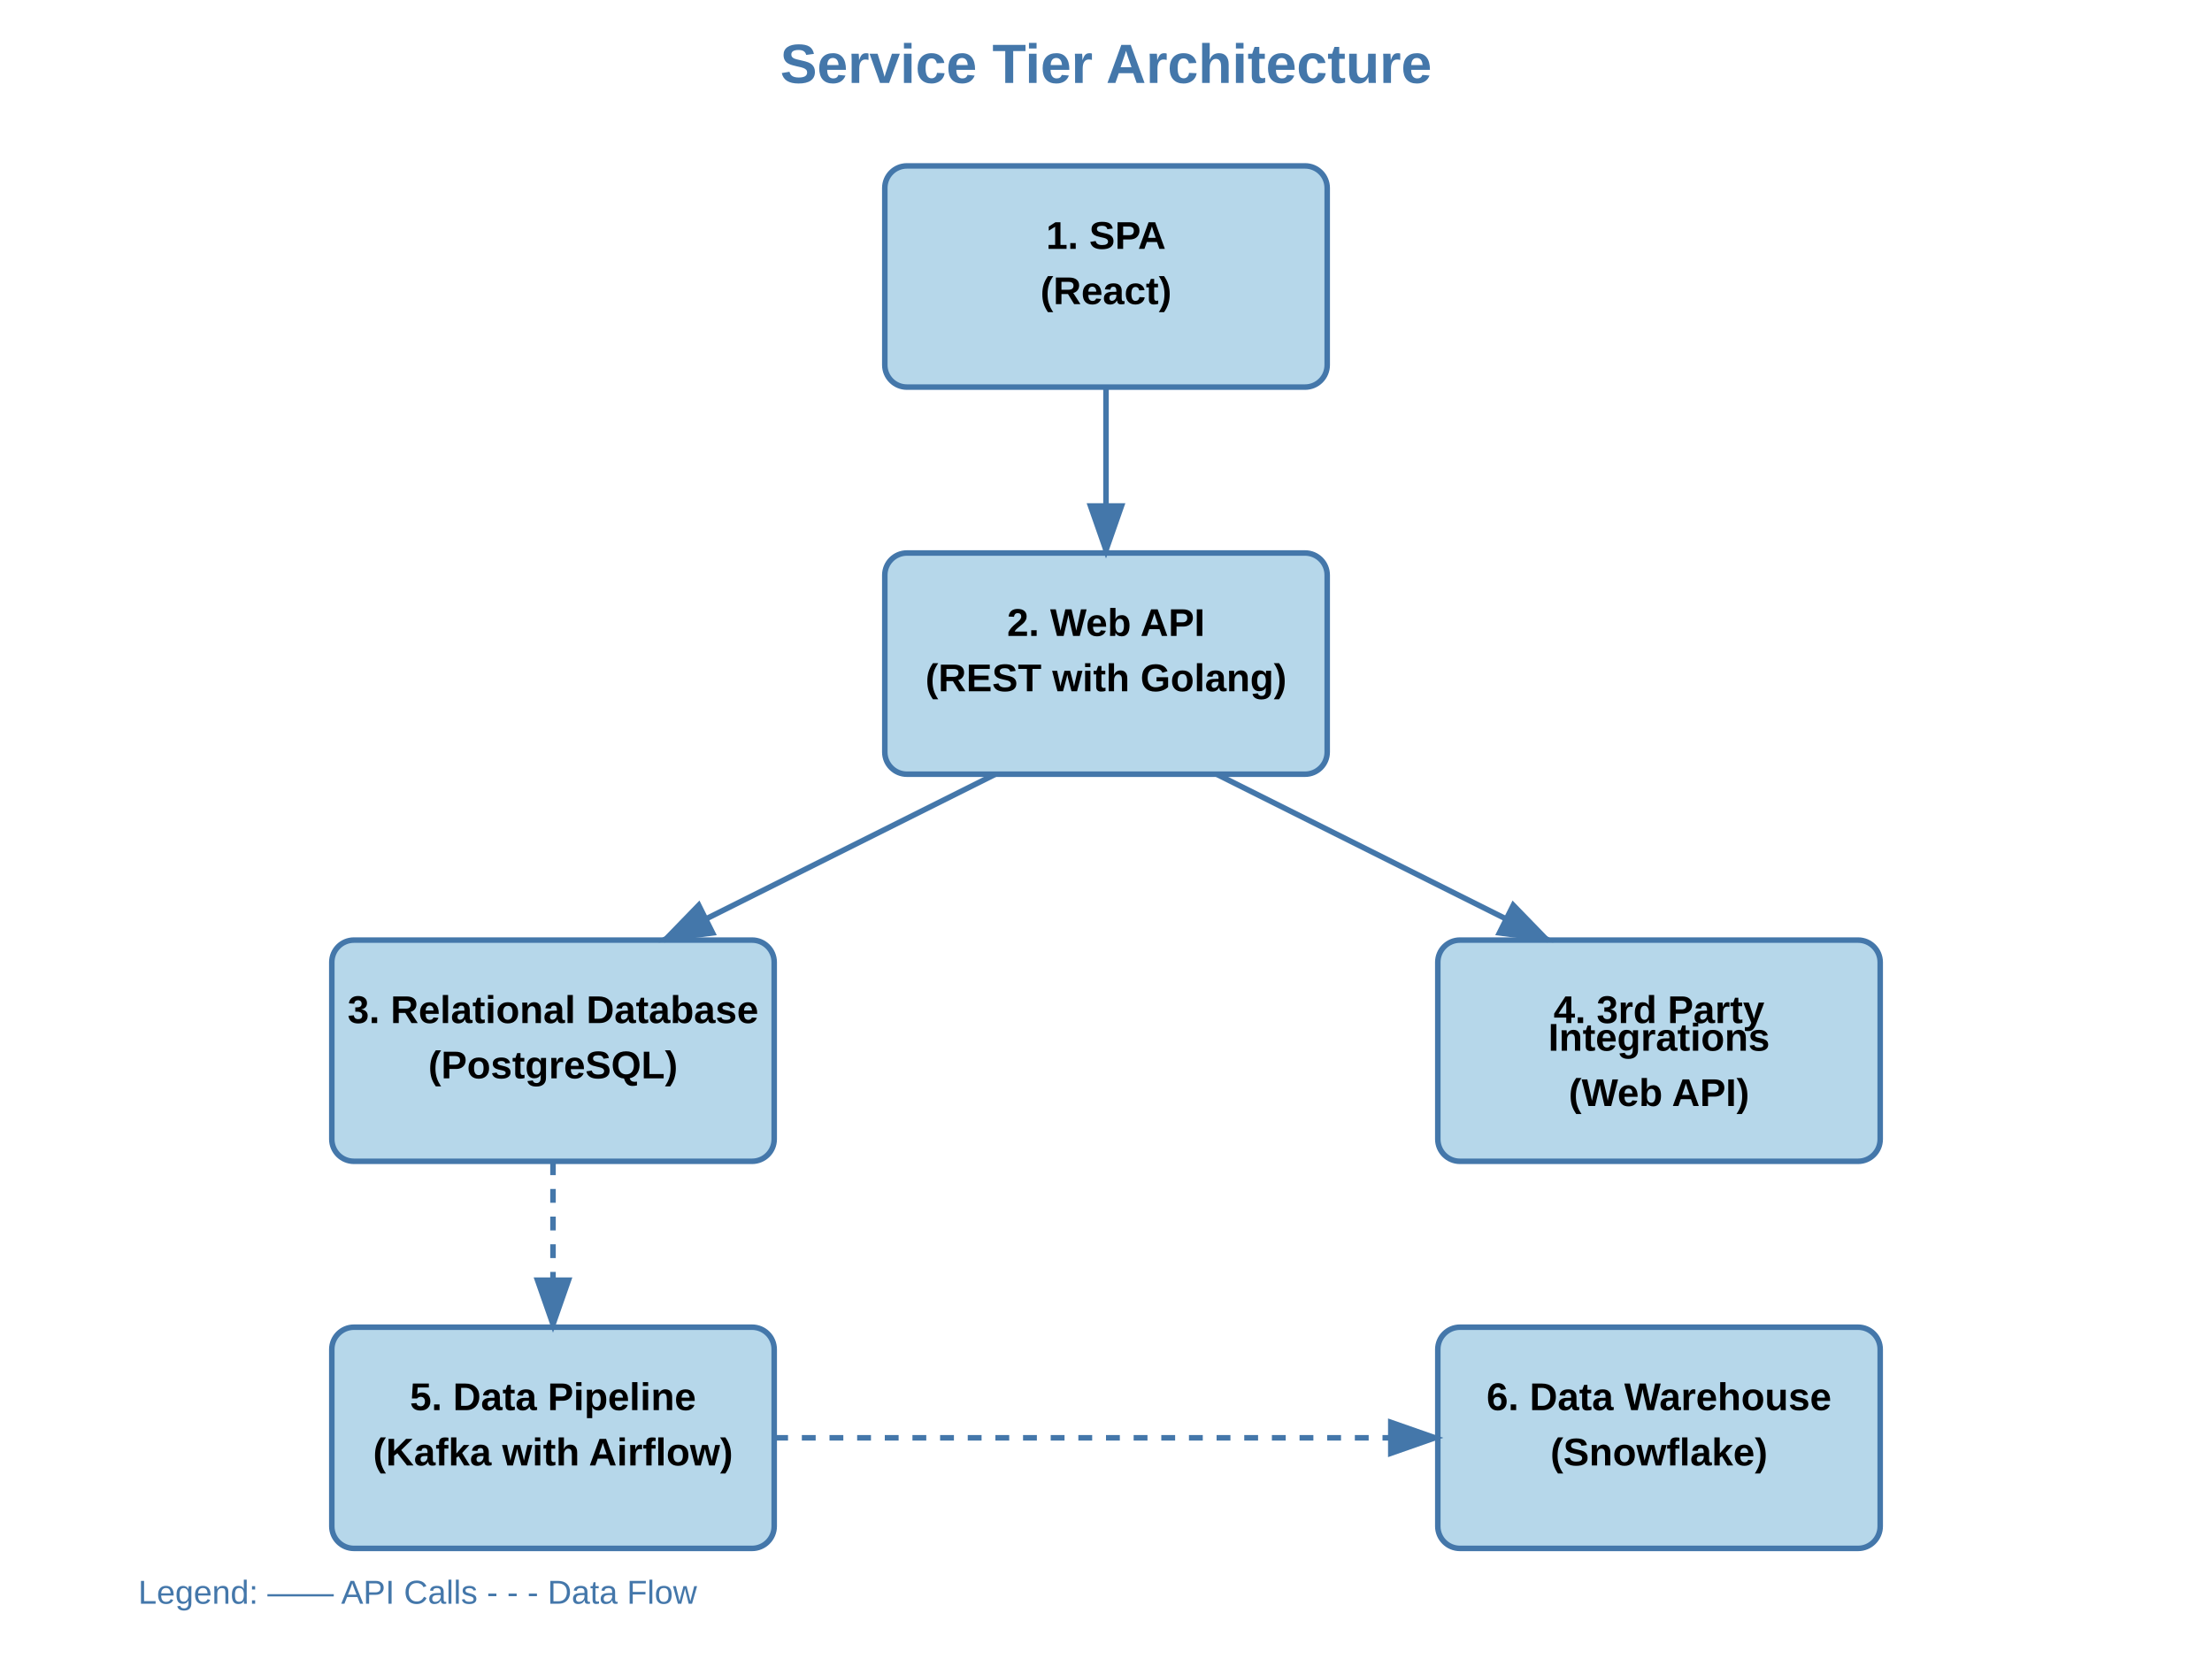
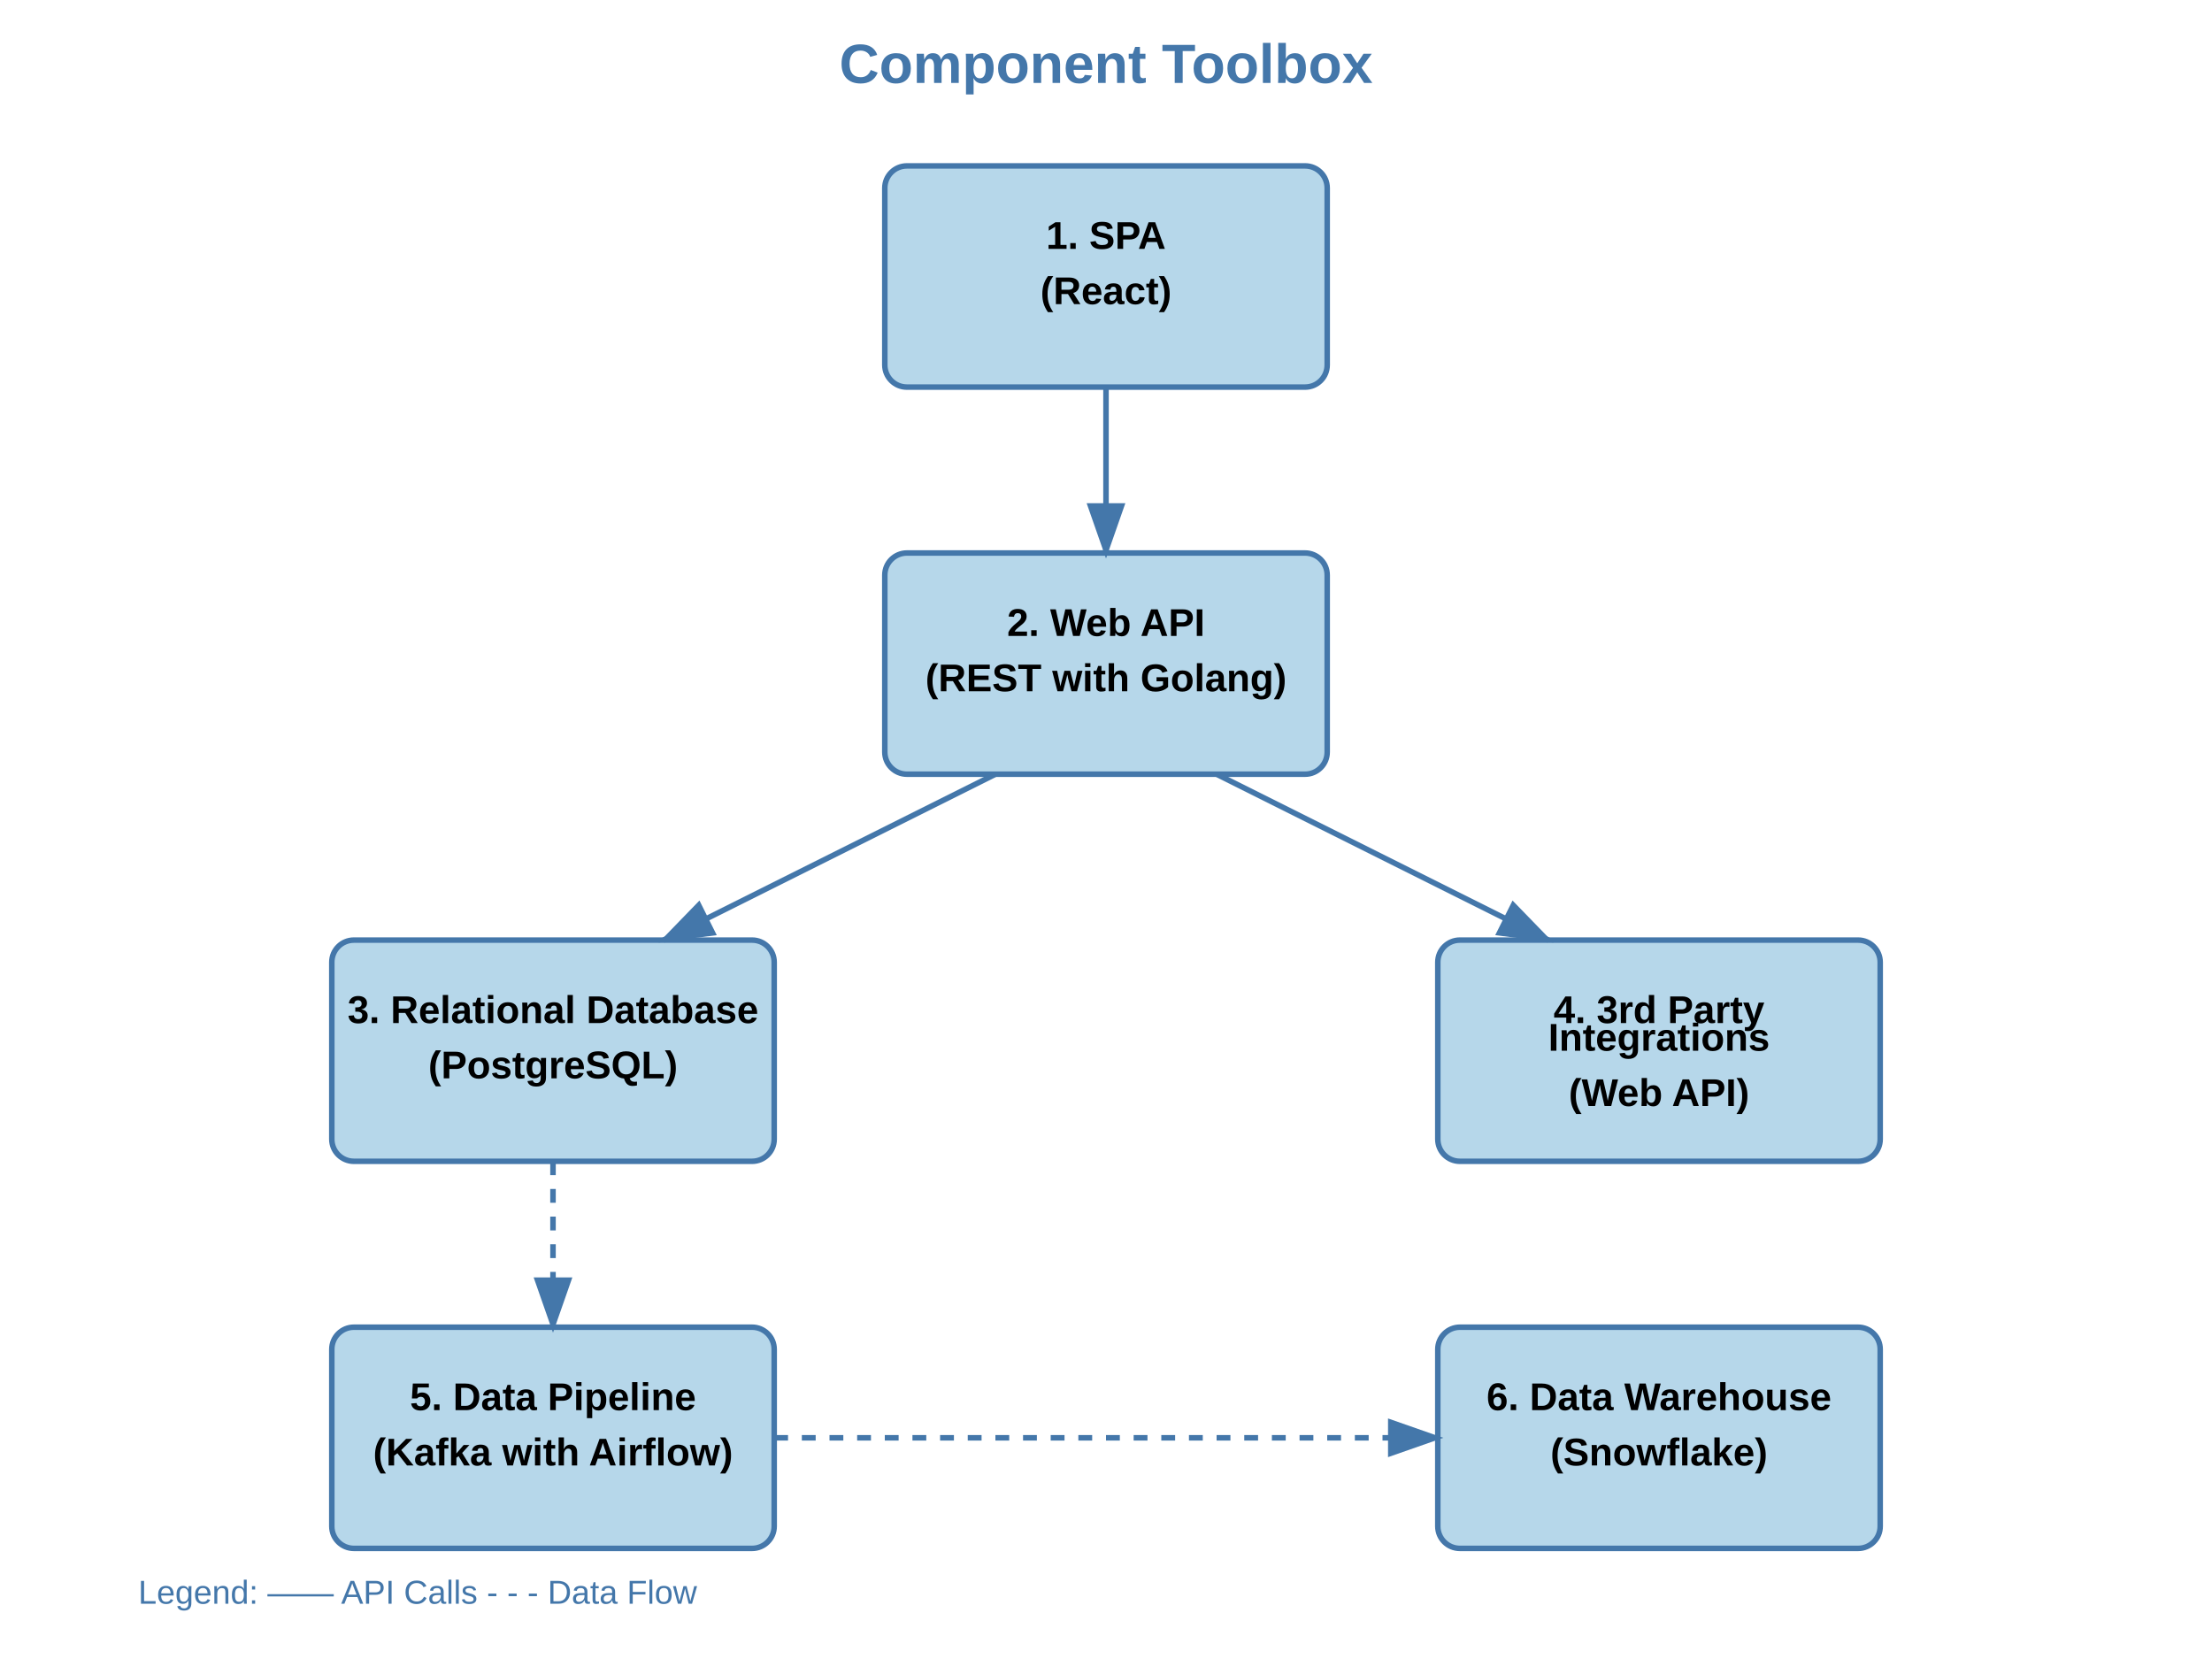
<svg xmlns="http://www.w3.org/2000/svg" width="800" height="600">
  <defs>
    <style>
      .component-box {
        fill: #b6d7ea;
        stroke: #4477aa;
        stroke-width: 2;
        rx: 8;
        ry: 8;
      }
      .component-text {
        font-family: Arial, sans-serif;
        font-size: 14px;
        font-weight: bold;
        text-anchor: middle;
        fill: #000;
      }
      .connection-line {
        stroke: #4477aa;
        stroke-width: 2;
        marker-end: url(#arrowhead);
      }
      .data-flow {
        stroke: #4477aa;
        stroke-width: 2;
        stroke-dasharray: 5,5;
        marker-end: url(#arrowhead-blue);
      }
    </style>
    <marker id="arrowhead" markerWidth="10" markerHeight="7" refX="9" refY="3.5" orient="auto">
      <polygon points="0 0, 10 3.5, 0 7" fill="#4477aa" />
    </marker>
    <marker id="arrowhead-blue" markerWidth="10" markerHeight="7" refX="9" refY="3.5" orient="auto">
      <polygon points="0 0, 10 3.5, 0 7" fill="#4477aa" />
    </marker>
  </defs>
  <text x="400" y="30" font-family="Arial, sans-serif" font-size="20" font-weight="bold" text-anchor="middle" fill="#4477aa">
-     Service Tier Architecture
+     Component Toolbox
  </text>
  <rect x="320" y="60" width="160" height="80" class="component-box" />
  <text x="400" y="90" class="component-text">1. SPA</text>
  <text x="400" y="110" class="component-text" font-size="12" font-weight="normal">(React)</text>
  <rect x="320" y="200" width="160" height="80" class="component-box" />
  <text x="400" y="230" class="component-text">2. Web API</text>
  <text x="400" y="250" class="component-text" font-size="12" font-weight="normal">(REST with Golang)</text>
  <rect x="120" y="340" width="160" height="80" class="component-box" />
  <text x="200" y="370" class="component-text">3. Relational Database</text>
  <text x="200" y="390" class="component-text" font-size="12" font-weight="normal">(PostgreSQL)</text>
  <rect x="520" y="340" width="160" height="80" class="component-box" />
  <text x="600" y="370" class="component-text">4. 3rd Party</text>
  <text x="600" y="380" class="component-text">Integrations</text>
  <text x="600" y="400" class="component-text" font-size="12" font-weight="normal">(Web API)</text>
  <rect x="120" y="480" width="160" height="80" class="component-box" />
  <text x="200" y="510" class="component-text">5. Data Pipeline</text>
  <text x="200" y="530" class="component-text" font-size="12" font-weight="normal">(Kafka with Airflow)</text>
  <rect x="520" y="480" width="160" height="80" class="component-box" />
  <text x="600" y="510" class="component-text">6. Data Warehouse</text>
  <text x="600" y="530" class="component-text" font-size="12" font-weight="normal">(Snowflake)</text>
  <line x1="400" y1="140" x2="400" y2="200" class="connection-line" />
  <line x1="360" y1="280" x2="240" y2="340" class="connection-line" />
  <line x1="440" y1="280" x2="560" y2="340" class="connection-line" />
  <line x1="200" y1="420" x2="200" y2="480" class="data-flow" />
  <line x1="280" y1="520" x2="520" y2="520" class="data-flow" />
  <text x="50" y="580" font-family="Arial, sans-serif" font-size="12" fill="#4477aa">
    Legend: —— API Calls    - - - Data Flow
  </text>
</svg>
